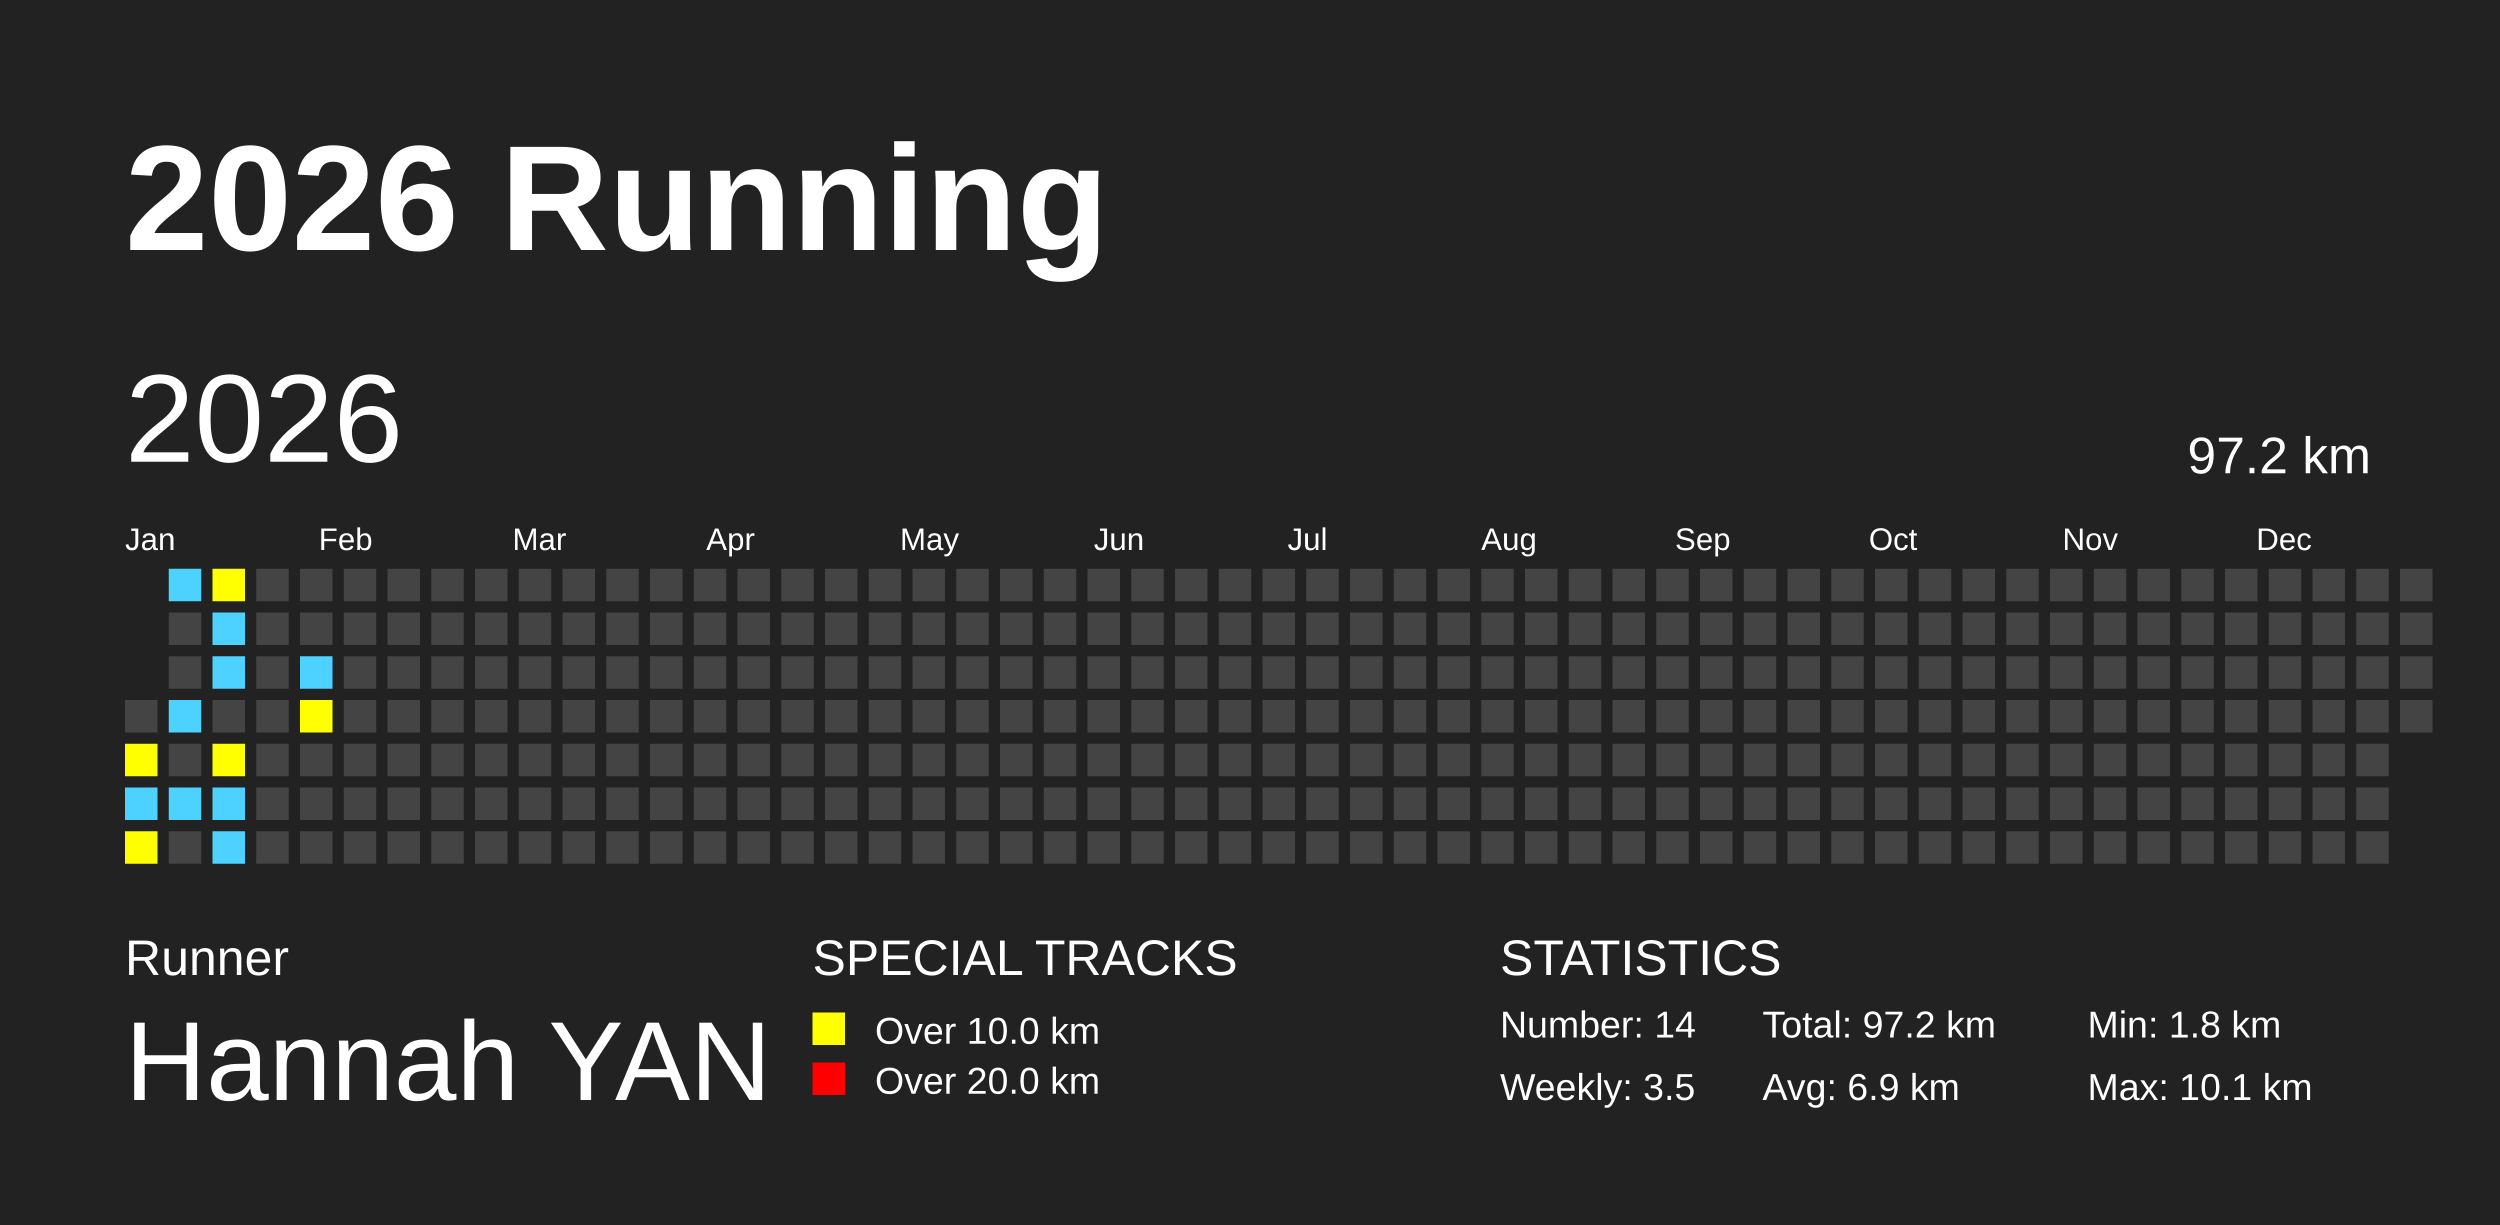
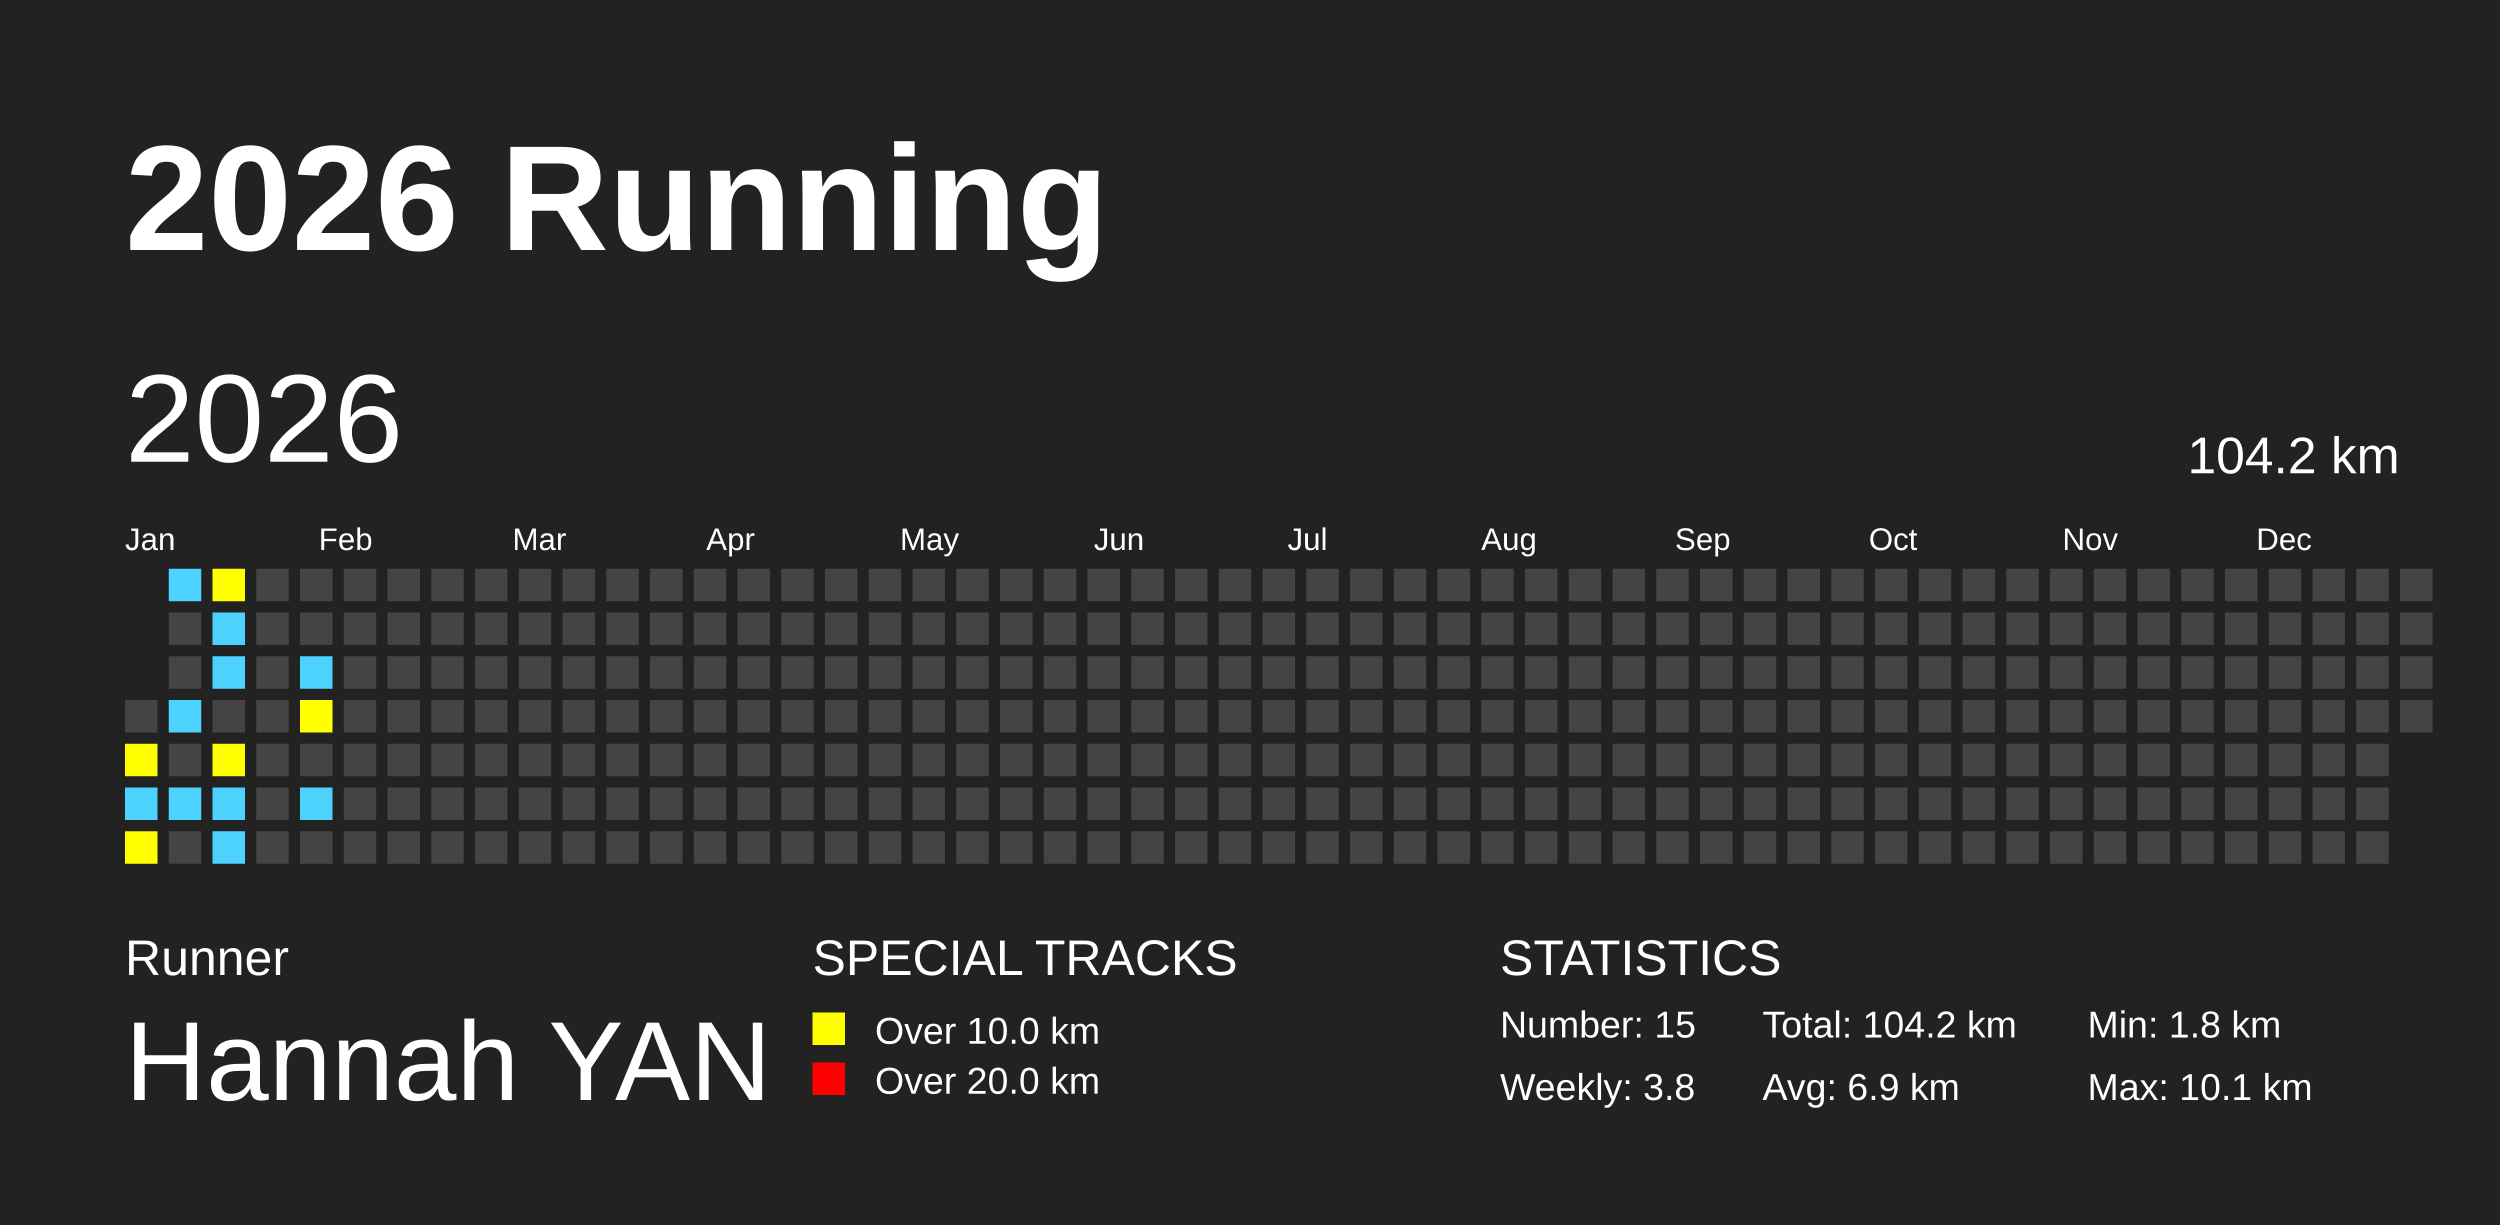
<svg xmlns="http://www.w3.org/2000/svg" baseProfile="full" height="98mm" version="1.1" viewBox="0,0,200,98" width="200mm">
  <defs />
  <rect fill="#222222" height="98" width="200" x="0" y="0" />
  <text fill="#FFFFFF" style="font-size:12px; font-family:Arial; font-weight:bold;" x="10" y="20">2026 Running</text>
  <text fill="#FFFFFF" style="font-size:4px; font-family:Arial" x="10" y="78">Runner</text>
  <text fill="#FFFFFF" style="font-size:9px; font-family:Arial" x="10" y="88">Hannah YAN</text>
  <text fill="#FFFFFF" style="font-size:4px; font-family:Arial" x="65" y="78">SPECIAL TRACKS</text>
  <rect fill="yellow" height="2.6" width="2.6" x="65" y="81" />
  <text fill="#FFFFFF" style="font-size:3px; font-family:Arial" x="70" y="83.5">Over 10.0 km</text>
  <rect fill="red" height="2.6" width="2.6" x="65" y="85" />
  <text fill="#FFFFFF" style="font-size:3px; font-family:Arial" x="70" y="87.5">Over 20.0 km</text>
  <text fill="#FFFFFF" style="font-size:4px; font-family:Arial" x="120" y="78">STATISTICS</text>
-   <text fill="#FFFFFF" style="font-size:3px; font-family:Arial" x="120" y="83">Number: 14</text>
-   <text fill="#FFFFFF" style="font-size:3px; font-family:Arial" x="120" y="88">Weekly: 3.5</text>
-   <text fill="#FFFFFF" style="font-size:3px; font-family:Arial" x="141" y="83">Total: 97.2 km</text>
+   <text fill="#FFFFFF" style="font-size:3px; font-family:Arial" x="120" y="83">Number: 15</text>
+   <text fill="#FFFFFF" style="font-size:3px; font-family:Arial" x="120" y="88">Weekly: 3.8</text>
+   <text fill="#FFFFFF" style="font-size:3px; font-family:Arial" x="141" y="83">Total: 104.2 km</text>
  <text fill="#FFFFFF" style="font-size:3px; font-family:Arial" x="141" y="88">Avg: 6.9 km</text>
  <text fill="#FFFFFF" style="font-size:3px; font-family:Arial" x="167" y="83">Min: 1.8 km</text>
  <text fill="#FFFFFF" style="font-size:3px; font-family:Arial" x="167" y="88">Max: 10.1 km</text>
  <text dominant-baseline="hanging" fill="#FFFFFF" style="font-size:10.0px; font-family:Arial;" x="10" y="30">2026</text>
-   <text dominant-baseline="hanging" fill="#FFFFFF" style="font-size:4.125px; font-family:Arial;" x="175" y="35">97.2 km</text>
+   <text dominant-baseline="hanging" fill="#FFFFFF" style="font-size:4.125px; font-family:Arial;" x="175" y="35">104.2 km</text>
  <text fill="#FFFFFF" style="font-size:2.5px; font-family:Arial" x="10.0" y="44">Jan</text>
  <text fill="#FFFFFF" style="font-size:2.5px; font-family:Arial" x="25.5" y="44">Feb</text>
  <text fill="#FFFFFF" style="font-size:2.5px; font-family:Arial" x="41.0" y="44">Mar</text>
  <text fill="#FFFFFF" style="font-size:2.5px; font-family:Arial" x="56.5" y="44">Apr</text>
  <text fill="#FFFFFF" style="font-size:2.5px; font-family:Arial" x="72.0" y="44">May</text>
  <text fill="#FFFFFF" style="font-size:2.5px; font-family:Arial" x="87.5" y="44">Jun</text>
  <text fill="#FFFFFF" style="font-size:2.5px; font-family:Arial" x="103.0" y="44">Jul</text>
  <text fill="#FFFFFF" style="font-size:2.5px; font-family:Arial" x="118.5" y="44">Aug</text>
  <text fill="#FFFFFF" style="font-size:2.5px; font-family:Arial" x="134.0" y="44">Sep</text>
  <text fill="#FFFFFF" style="font-size:2.5px; font-family:Arial" x="149.5" y="44">Oct</text>
  <text fill="#FFFFFF" style="font-size:2.5px; font-family:Arial" x="165.0" y="44">Nov</text>
  <text fill="#FFFFFF" style="font-size:2.5px; font-family:Arial" x="180.5" y="44">Dec</text>
  <rect fill="#444444" height="2.6" width="2.6" x="10.0" y="56.0" />
  <rect fill="yellow" height="2.6" width="2.6" x="10.0" y="59.5" />
  <rect fill="#4DD2FF" height="2.6" width="2.6" x="10.0" y="63.0" />
  <rect fill="yellow" height="2.6" width="2.6" x="10.0" y="66.5" />
  <rect fill="#4DD2FF" height="2.6" width="2.6" x="13.5" y="45.5" />
  <rect fill="#444444" height="2.6" width="2.6" x="13.5" y="49.0" />
  <rect fill="#444444" height="2.6" width="2.6" x="13.5" y="52.5" />
  <rect fill="#4DD2FF" height="2.6" width="2.6" x="13.5" y="56.0" />
  <rect fill="#444444" height="2.6" width="2.6" x="13.5" y="59.5" />
  <rect fill="#4DD2FF" height="2.6" width="2.6" x="13.5" y="63.0" />
  <rect fill="#444444" height="2.6" width="2.6" x="13.5" y="66.5" />
  <rect fill="yellow" height="2.6" width="2.6" x="17.0" y="45.5" />
  <rect fill="#4DD2FF" height="2.6" width="2.6" x="17.0" y="49.0" />
  <rect fill="#4DD2FF" height="2.6" width="2.6" x="17.0" y="52.5" />
  <rect fill="#444444" height="2.6" width="2.6" x="17.0" y="56.0" />
  <rect fill="yellow" height="2.6" width="2.6" x="17.0" y="59.5" />
  <rect fill="#4DD2FF" height="2.6" width="2.6" x="17.0" y="63.0" />
  <rect fill="#4DD2FF" height="2.6" width="2.6" x="17.0" y="66.5" />
  <rect fill="#444444" height="2.6" width="2.6" x="20.5" y="45.5" />
  <rect fill="#444444" height="2.6" width="2.6" x="20.5" y="49.0" />
  <rect fill="#444444" height="2.6" width="2.6" x="20.5" y="52.5" />
  <rect fill="#444444" height="2.6" width="2.6" x="20.5" y="56.0" />
  <rect fill="#444444" height="2.6" width="2.6" x="20.5" y="59.5" />
  <rect fill="#444444" height="2.6" width="2.6" x="20.5" y="63.0" />
  <rect fill="#444444" height="2.6" width="2.6" x="20.5" y="66.5" />
  <rect fill="#444444" height="2.6" width="2.6" x="24.0" y="45.5" />
  <rect fill="#444444" height="2.6" width="2.6" x="24.0" y="49.0" />
  <rect fill="#4DD2FF" height="2.6" width="2.6" x="24.0" y="52.5" />
  <rect fill="yellow" height="2.6" width="2.6" x="24.0" y="56.0" />
  <rect fill="#444444" height="2.6" width="2.6" x="24.0" y="59.5" />
-   <rect fill="#444444" height="2.6" width="2.6" x="24.0" y="63.0" />
+   <rect fill="#4DD2FF" height="2.6" width="2.6" x="24.0" y="63.0" />
  <rect fill="#444444" height="2.6" width="2.6" x="24.0" y="66.5" />
  <rect fill="#444444" height="2.6" width="2.6" x="27.5" y="45.5" />
  <rect fill="#444444" height="2.6" width="2.6" x="27.5" y="49.0" />
  <rect fill="#444444" height="2.6" width="2.6" x="27.5" y="52.5" />
  <rect fill="#444444" height="2.6" width="2.6" x="27.5" y="56.0" />
  <rect fill="#444444" height="2.6" width="2.6" x="27.5" y="59.5" />
  <rect fill="#444444" height="2.6" width="2.6" x="27.5" y="63.0" />
  <rect fill="#444444" height="2.6" width="2.6" x="27.5" y="66.5" />
  <rect fill="#444444" height="2.6" width="2.6" x="31.0" y="45.5" />
  <rect fill="#444444" height="2.6" width="2.6" x="31.0" y="49.0" />
  <rect fill="#444444" height="2.6" width="2.6" x="31.0" y="52.5" />
  <rect fill="#444444" height="2.6" width="2.6" x="31.0" y="56.0" />
  <rect fill="#444444" height="2.6" width="2.6" x="31.0" y="59.5" />
  <rect fill="#444444" height="2.6" width="2.6" x="31.0" y="63.0" />
  <rect fill="#444444" height="2.6" width="2.6" x="31.0" y="66.5" />
  <rect fill="#444444" height="2.6" width="2.6" x="34.5" y="45.5" />
  <rect fill="#444444" height="2.6" width="2.6" x="34.5" y="49.0" />
  <rect fill="#444444" height="2.6" width="2.6" x="34.5" y="52.5" />
  <rect fill="#444444" height="2.6" width="2.6" x="34.5" y="56.0" />
  <rect fill="#444444" height="2.6" width="2.6" x="34.5" y="59.5" />
  <rect fill="#444444" height="2.6" width="2.6" x="34.5" y="63.0" />
  <rect fill="#444444" height="2.6" width="2.6" x="34.5" y="66.5" />
  <rect fill="#444444" height="2.6" width="2.6" x="38.0" y="45.5" />
  <rect fill="#444444" height="2.6" width="2.6" x="38.0" y="49.0" />
  <rect fill="#444444" height="2.6" width="2.6" x="38.0" y="52.5" />
  <rect fill="#444444" height="2.6" width="2.6" x="38.0" y="56.0" />
  <rect fill="#444444" height="2.6" width="2.6" x="38.0" y="59.5" />
  <rect fill="#444444" height="2.6" width="2.6" x="38.0" y="63.0" />
  <rect fill="#444444" height="2.6" width="2.6" x="38.0" y="66.5" />
  <rect fill="#444444" height="2.6" width="2.6" x="41.5" y="45.5" />
  <rect fill="#444444" height="2.6" width="2.6" x="41.5" y="49.0" />
  <rect fill="#444444" height="2.6" width="2.6" x="41.5" y="52.5" />
  <rect fill="#444444" height="2.6" width="2.6" x="41.5" y="56.0" />
  <rect fill="#444444" height="2.6" width="2.6" x="41.5" y="59.5" />
  <rect fill="#444444" height="2.6" width="2.6" x="41.5" y="63.0" />
  <rect fill="#444444" height="2.6" width="2.6" x="41.5" y="66.5" />
  <rect fill="#444444" height="2.6" width="2.6" x="45.0" y="45.5" />
  <rect fill="#444444" height="2.6" width="2.6" x="45.0" y="49.0" />
  <rect fill="#444444" height="2.6" width="2.6" x="45.0" y="52.5" />
  <rect fill="#444444" height="2.6" width="2.6" x="45.0" y="56.0" />
  <rect fill="#444444" height="2.6" width="2.6" x="45.0" y="59.5" />
  <rect fill="#444444" height="2.6" width="2.6" x="45.0" y="63.0" />
  <rect fill="#444444" height="2.6" width="2.6" x="45.0" y="66.5" />
  <rect fill="#444444" height="2.6" width="2.6" x="48.5" y="45.5" />
  <rect fill="#444444" height="2.6" width="2.6" x="48.5" y="49.0" />
  <rect fill="#444444" height="2.6" width="2.6" x="48.5" y="52.5" />
  <rect fill="#444444" height="2.6" width="2.6" x="48.5" y="56.0" />
  <rect fill="#444444" height="2.6" width="2.6" x="48.5" y="59.5" />
  <rect fill="#444444" height="2.6" width="2.6" x="48.5" y="63.0" />
  <rect fill="#444444" height="2.6" width="2.6" x="48.5" y="66.5" />
  <rect fill="#444444" height="2.6" width="2.6" x="52.0" y="45.5" />
  <rect fill="#444444" height="2.6" width="2.6" x="52.0" y="49.0" />
  <rect fill="#444444" height="2.6" width="2.6" x="52.0" y="52.5" />
  <rect fill="#444444" height="2.6" width="2.6" x="52.0" y="56.0" />
  <rect fill="#444444" height="2.6" width="2.6" x="52.0" y="59.5" />
  <rect fill="#444444" height="2.6" width="2.6" x="52.0" y="63.0" />
  <rect fill="#444444" height="2.6" width="2.6" x="52.0" y="66.5" />
  <rect fill="#444444" height="2.6" width="2.6" x="55.5" y="45.5" />
  <rect fill="#444444" height="2.6" width="2.6" x="55.5" y="49.0" />
  <rect fill="#444444" height="2.6" width="2.6" x="55.5" y="52.5" />
  <rect fill="#444444" height="2.6" width="2.6" x="55.5" y="56.0" />
  <rect fill="#444444" height="2.6" width="2.6" x="55.5" y="59.5" />
  <rect fill="#444444" height="2.6" width="2.6" x="55.5" y="63.0" />
  <rect fill="#444444" height="2.6" width="2.6" x="55.5" y="66.5" />
  <rect fill="#444444" height="2.6" width="2.6" x="59.0" y="45.5" />
  <rect fill="#444444" height="2.6" width="2.6" x="59.0" y="49.0" />
  <rect fill="#444444" height="2.6" width="2.6" x="59.0" y="52.5" />
  <rect fill="#444444" height="2.6" width="2.6" x="59.0" y="56.0" />
  <rect fill="#444444" height="2.6" width="2.6" x="59.0" y="59.5" />
  <rect fill="#444444" height="2.6" width="2.6" x="59.0" y="63.0" />
  <rect fill="#444444" height="2.6" width="2.6" x="59.0" y="66.5" />
  <rect fill="#444444" height="2.6" width="2.6" x="62.5" y="45.5" />
  <rect fill="#444444" height="2.6" width="2.6" x="62.5" y="49.0" />
  <rect fill="#444444" height="2.6" width="2.6" x="62.5" y="52.5" />
  <rect fill="#444444" height="2.6" width="2.6" x="62.5" y="56.0" />
  <rect fill="#444444" height="2.6" width="2.6" x="62.5" y="59.5" />
  <rect fill="#444444" height="2.6" width="2.6" x="62.5" y="63.0" />
  <rect fill="#444444" height="2.6" width="2.6" x="62.5" y="66.5" />
  <rect fill="#444444" height="2.6" width="2.6" x="66.0" y="45.5" />
  <rect fill="#444444" height="2.6" width="2.6" x="66.0" y="49.0" />
  <rect fill="#444444" height="2.6" width="2.6" x="66.0" y="52.5" />
  <rect fill="#444444" height="2.6" width="2.6" x="66.0" y="56.0" />
  <rect fill="#444444" height="2.6" width="2.6" x="66.0" y="59.5" />
  <rect fill="#444444" height="2.6" width="2.6" x="66.0" y="63.0" />
  <rect fill="#444444" height="2.6" width="2.6" x="66.0" y="66.5" />
  <rect fill="#444444" height="2.6" width="2.6" x="69.5" y="45.5" />
  <rect fill="#444444" height="2.6" width="2.6" x="69.5" y="49.0" />
  <rect fill="#444444" height="2.6" width="2.6" x="69.5" y="52.5" />
  <rect fill="#444444" height="2.6" width="2.6" x="69.5" y="56.0" />
  <rect fill="#444444" height="2.6" width="2.6" x="69.5" y="59.5" />
  <rect fill="#444444" height="2.6" width="2.6" x="69.5" y="63.0" />
  <rect fill="#444444" height="2.6" width="2.6" x="69.5" y="66.5" />
  <rect fill="#444444" height="2.6" width="2.6" x="73.0" y="45.5" />
  <rect fill="#444444" height="2.6" width="2.6" x="73.0" y="49.0" />
  <rect fill="#444444" height="2.6" width="2.6" x="73.0" y="52.5" />
  <rect fill="#444444" height="2.6" width="2.6" x="73.0" y="56.0" />
  <rect fill="#444444" height="2.6" width="2.6" x="73.0" y="59.5" />
  <rect fill="#444444" height="2.6" width="2.6" x="73.0" y="63.0" />
  <rect fill="#444444" height="2.6" width="2.6" x="73.0" y="66.5" />
  <rect fill="#444444" height="2.6" width="2.6" x="76.5" y="45.5" />
  <rect fill="#444444" height="2.6" width="2.6" x="76.5" y="49.0" />
  <rect fill="#444444" height="2.6" width="2.6" x="76.5" y="52.5" />
  <rect fill="#444444" height="2.6" width="2.6" x="76.5" y="56.0" />
  <rect fill="#444444" height="2.6" width="2.6" x="76.5" y="59.5" />
  <rect fill="#444444" height="2.6" width="2.6" x="76.5" y="63.0" />
  <rect fill="#444444" height="2.6" width="2.6" x="76.5" y="66.5" />
  <rect fill="#444444" height="2.6" width="2.6" x="80.0" y="45.5" />
  <rect fill="#444444" height="2.6" width="2.6" x="80.0" y="49.0" />
  <rect fill="#444444" height="2.6" width="2.6" x="80.0" y="52.5" />
  <rect fill="#444444" height="2.6" width="2.6" x="80.0" y="56.0" />
  <rect fill="#444444" height="2.6" width="2.6" x="80.0" y="59.5" />
  <rect fill="#444444" height="2.6" width="2.6" x="80.0" y="63.0" />
  <rect fill="#444444" height="2.6" width="2.6" x="80.0" y="66.5" />
  <rect fill="#444444" height="2.6" width="2.6" x="83.5" y="45.5" />
  <rect fill="#444444" height="2.6" width="2.6" x="83.5" y="49.0" />
  <rect fill="#444444" height="2.6" width="2.6" x="83.5" y="52.5" />
  <rect fill="#444444" height="2.6" width="2.6" x="83.5" y="56.0" />
  <rect fill="#444444" height="2.6" width="2.6" x="83.5" y="59.5" />
  <rect fill="#444444" height="2.6" width="2.6" x="83.5" y="63.0" />
  <rect fill="#444444" height="2.6" width="2.6" x="83.5" y="66.5" />
  <rect fill="#444444" height="2.6" width="2.6" x="87.0" y="45.5" />
  <rect fill="#444444" height="2.6" width="2.6" x="87.0" y="49.0" />
  <rect fill="#444444" height="2.6" width="2.6" x="87.0" y="52.5" />
  <rect fill="#444444" height="2.6" width="2.6" x="87.0" y="56.0" />
  <rect fill="#444444" height="2.6" width="2.6" x="87.0" y="59.5" />
  <rect fill="#444444" height="2.6" width="2.6" x="87.0" y="63.0" />
  <rect fill="#444444" height="2.6" width="2.6" x="87.0" y="66.5" />
  <rect fill="#444444" height="2.6" width="2.6" x="90.5" y="45.5" />
  <rect fill="#444444" height="2.6" width="2.6" x="90.5" y="49.0" />
  <rect fill="#444444" height="2.6" width="2.6" x="90.5" y="52.5" />
  <rect fill="#444444" height="2.6" width="2.6" x="90.5" y="56.0" />
  <rect fill="#444444" height="2.6" width="2.6" x="90.5" y="59.5" />
  <rect fill="#444444" height="2.6" width="2.6" x="90.5" y="63.0" />
  <rect fill="#444444" height="2.6" width="2.6" x="90.5" y="66.5" />
  <rect fill="#444444" height="2.6" width="2.6" x="94.0" y="45.5" />
  <rect fill="#444444" height="2.6" width="2.6" x="94.0" y="49.0" />
  <rect fill="#444444" height="2.6" width="2.6" x="94.0" y="52.5" />
  <rect fill="#444444" height="2.6" width="2.6" x="94.0" y="56.0" />
  <rect fill="#444444" height="2.6" width="2.6" x="94.0" y="59.5" />
  <rect fill="#444444" height="2.6" width="2.6" x="94.0" y="63.0" />
  <rect fill="#444444" height="2.6" width="2.6" x="94.0" y="66.5" />
  <rect fill="#444444" height="2.6" width="2.6" x="97.5" y="45.5" />
  <rect fill="#444444" height="2.6" width="2.6" x="97.5" y="49.0" />
  <rect fill="#444444" height="2.6" width="2.6" x="97.5" y="52.5" />
  <rect fill="#444444" height="2.6" width="2.6" x="97.5" y="56.0" />
  <rect fill="#444444" height="2.6" width="2.6" x="97.5" y="59.5" />
  <rect fill="#444444" height="2.6" width="2.6" x="97.5" y="63.0" />
  <rect fill="#444444" height="2.6" width="2.6" x="97.5" y="66.5" />
  <rect fill="#444444" height="2.6" width="2.6" x="101.0" y="45.5" />
  <rect fill="#444444" height="2.6" width="2.6" x="101.0" y="49.0" />
  <rect fill="#444444" height="2.6" width="2.6" x="101.0" y="52.5" />
  <rect fill="#444444" height="2.6" width="2.6" x="101.0" y="56.0" />
  <rect fill="#444444" height="2.6" width="2.6" x="101.0" y="59.5" />
  <rect fill="#444444" height="2.6" width="2.6" x="101.0" y="63.0" />
  <rect fill="#444444" height="2.6" width="2.6" x="101.0" y="66.5" />
  <rect fill="#444444" height="2.6" width="2.6" x="104.5" y="45.5" />
  <rect fill="#444444" height="2.6" width="2.6" x="104.5" y="49.0" />
  <rect fill="#444444" height="2.6" width="2.6" x="104.5" y="52.5" />
  <rect fill="#444444" height="2.6" width="2.6" x="104.5" y="56.0" />
  <rect fill="#444444" height="2.6" width="2.6" x="104.5" y="59.5" />
  <rect fill="#444444" height="2.6" width="2.6" x="104.5" y="63.0" />
  <rect fill="#444444" height="2.6" width="2.6" x="104.5" y="66.5" />
  <rect fill="#444444" height="2.6" width="2.6" x="108.0" y="45.5" />
  <rect fill="#444444" height="2.6" width="2.6" x="108.0" y="49.0" />
  <rect fill="#444444" height="2.6" width="2.6" x="108.0" y="52.5" />
  <rect fill="#444444" height="2.6" width="2.6" x="108.0" y="56.0" />
  <rect fill="#444444" height="2.6" width="2.6" x="108.0" y="59.5" />
  <rect fill="#444444" height="2.6" width="2.6" x="108.0" y="63.0" />
  <rect fill="#444444" height="2.6" width="2.6" x="108.0" y="66.5" />
  <rect fill="#444444" height="2.6" width="2.6" x="111.5" y="45.5" />
  <rect fill="#444444" height="2.6" width="2.6" x="111.5" y="49.0" />
  <rect fill="#444444" height="2.6" width="2.6" x="111.5" y="52.5" />
  <rect fill="#444444" height="2.6" width="2.6" x="111.5" y="56.0" />
  <rect fill="#444444" height="2.6" width="2.6" x="111.5" y="59.5" />
  <rect fill="#444444" height="2.6" width="2.6" x="111.5" y="63.0" />
  <rect fill="#444444" height="2.6" width="2.6" x="111.5" y="66.5" />
  <rect fill="#444444" height="2.6" width="2.6" x="115.0" y="45.5" />
  <rect fill="#444444" height="2.6" width="2.6" x="115.0" y="49.0" />
  <rect fill="#444444" height="2.6" width="2.6" x="115.0" y="52.5" />
  <rect fill="#444444" height="2.6" width="2.6" x="115.0" y="56.0" />
  <rect fill="#444444" height="2.6" width="2.6" x="115.0" y="59.5" />
  <rect fill="#444444" height="2.6" width="2.6" x="115.0" y="63.0" />
  <rect fill="#444444" height="2.6" width="2.6" x="115.0" y="66.5" />
  <rect fill="#444444" height="2.6" width="2.6" x="118.5" y="45.5" />
  <rect fill="#444444" height="2.6" width="2.6" x="118.5" y="49.0" />
  <rect fill="#444444" height="2.6" width="2.6" x="118.5" y="52.5" />
  <rect fill="#444444" height="2.6" width="2.6" x="118.5" y="56.0" />
  <rect fill="#444444" height="2.6" width="2.6" x="118.5" y="59.5" />
  <rect fill="#444444" height="2.6" width="2.6" x="118.5" y="63.0" />
  <rect fill="#444444" height="2.6" width="2.6" x="118.5" y="66.5" />
  <rect fill="#444444" height="2.6" width="2.6" x="122.0" y="45.5" />
  <rect fill="#444444" height="2.6" width="2.6" x="122.0" y="49.0" />
  <rect fill="#444444" height="2.6" width="2.6" x="122.0" y="52.5" />
  <rect fill="#444444" height="2.6" width="2.6" x="122.0" y="56.0" />
  <rect fill="#444444" height="2.6" width="2.6" x="122.0" y="59.5" />
  <rect fill="#444444" height="2.6" width="2.6" x="122.0" y="63.0" />
  <rect fill="#444444" height="2.6" width="2.6" x="122.0" y="66.5" />
  <rect fill="#444444" height="2.6" width="2.6" x="125.5" y="45.5" />
  <rect fill="#444444" height="2.6" width="2.6" x="125.5" y="49.0" />
  <rect fill="#444444" height="2.6" width="2.6" x="125.5" y="52.5" />
  <rect fill="#444444" height="2.6" width="2.6" x="125.5" y="56.0" />
  <rect fill="#444444" height="2.6" width="2.6" x="125.5" y="59.5" />
  <rect fill="#444444" height="2.6" width="2.6" x="125.5" y="63.0" />
  <rect fill="#444444" height="2.6" width="2.6" x="125.5" y="66.5" />
  <rect fill="#444444" height="2.6" width="2.6" x="129.0" y="45.5" />
  <rect fill="#444444" height="2.6" width="2.6" x="129.0" y="49.0" />
  <rect fill="#444444" height="2.6" width="2.6" x="129.0" y="52.5" />
  <rect fill="#444444" height="2.6" width="2.6" x="129.0" y="56.0" />
  <rect fill="#444444" height="2.6" width="2.6" x="129.0" y="59.5" />
  <rect fill="#444444" height="2.6" width="2.6" x="129.0" y="63.0" />
  <rect fill="#444444" height="2.6" width="2.6" x="129.0" y="66.5" />
  <rect fill="#444444" height="2.6" width="2.6" x="132.5" y="45.5" />
  <rect fill="#444444" height="2.6" width="2.6" x="132.5" y="49.0" />
  <rect fill="#444444" height="2.6" width="2.6" x="132.5" y="52.5" />
  <rect fill="#444444" height="2.6" width="2.6" x="132.5" y="56.0" />
  <rect fill="#444444" height="2.6" width="2.6" x="132.5" y="59.5" />
  <rect fill="#444444" height="2.6" width="2.6" x="132.5" y="63.0" />
  <rect fill="#444444" height="2.6" width="2.6" x="132.5" y="66.5" />
  <rect fill="#444444" height="2.6" width="2.6" x="136.0" y="45.5" />
  <rect fill="#444444" height="2.6" width="2.6" x="136.0" y="49.0" />
  <rect fill="#444444" height="2.6" width="2.6" x="136.0" y="52.5" />
  <rect fill="#444444" height="2.6" width="2.6" x="136.0" y="56.0" />
  <rect fill="#444444" height="2.6" width="2.6" x="136.0" y="59.5" />
  <rect fill="#444444" height="2.6" width="2.6" x="136.0" y="63.0" />
  <rect fill="#444444" height="2.6" width="2.6" x="136.0" y="66.5" />
  <rect fill="#444444" height="2.6" width="2.6" x="139.5" y="45.5" />
  <rect fill="#444444" height="2.6" width="2.6" x="139.5" y="49.0" />
  <rect fill="#444444" height="2.6" width="2.6" x="139.5" y="52.5" />
  <rect fill="#444444" height="2.6" width="2.6" x="139.5" y="56.0" />
  <rect fill="#444444" height="2.6" width="2.6" x="139.5" y="59.5" />
  <rect fill="#444444" height="2.6" width="2.6" x="139.5" y="63.0" />
  <rect fill="#444444" height="2.6" width="2.6" x="139.5" y="66.5" />
  <rect fill="#444444" height="2.6" width="2.6" x="143.0" y="45.5" />
  <rect fill="#444444" height="2.6" width="2.6" x="143.0" y="49.0" />
  <rect fill="#444444" height="2.6" width="2.6" x="143.0" y="52.5" />
  <rect fill="#444444" height="2.6" width="2.6" x="143.0" y="56.0" />
  <rect fill="#444444" height="2.6" width="2.6" x="143.0" y="59.5" />
  <rect fill="#444444" height="2.6" width="2.6" x="143.0" y="63.0" />
  <rect fill="#444444" height="2.6" width="2.6" x="143.0" y="66.5" />
  <rect fill="#444444" height="2.6" width="2.6" x="146.5" y="45.5" />
  <rect fill="#444444" height="2.6" width="2.6" x="146.5" y="49.0" />
  <rect fill="#444444" height="2.6" width="2.6" x="146.5" y="52.5" />
  <rect fill="#444444" height="2.6" width="2.6" x="146.5" y="56.0" />
  <rect fill="#444444" height="2.6" width="2.6" x="146.5" y="59.5" />
  <rect fill="#444444" height="2.6" width="2.6" x="146.5" y="63.0" />
  <rect fill="#444444" height="2.6" width="2.6" x="146.5" y="66.5" />
  <rect fill="#444444" height="2.6" width="2.6" x="150.0" y="45.5" />
  <rect fill="#444444" height="2.6" width="2.6" x="150.0" y="49.0" />
  <rect fill="#444444" height="2.6" width="2.6" x="150.0" y="52.5" />
  <rect fill="#444444" height="2.6" width="2.6" x="150.0" y="56.0" />
  <rect fill="#444444" height="2.6" width="2.6" x="150.0" y="59.5" />
  <rect fill="#444444" height="2.6" width="2.6" x="150.0" y="63.0" />
  <rect fill="#444444" height="2.6" width="2.6" x="150.0" y="66.5" />
  <rect fill="#444444" height="2.6" width="2.6" x="153.5" y="45.5" />
  <rect fill="#444444" height="2.6" width="2.6" x="153.5" y="49.0" />
  <rect fill="#444444" height="2.6" width="2.6" x="153.5" y="52.5" />
  <rect fill="#444444" height="2.6" width="2.6" x="153.5" y="56.0" />
  <rect fill="#444444" height="2.6" width="2.6" x="153.5" y="59.5" />
  <rect fill="#444444" height="2.6" width="2.6" x="153.5" y="63.0" />
  <rect fill="#444444" height="2.6" width="2.6" x="153.5" y="66.5" />
  <rect fill="#444444" height="2.6" width="2.6" x="157.0" y="45.5" />
  <rect fill="#444444" height="2.6" width="2.6" x="157.0" y="49.0" />
  <rect fill="#444444" height="2.6" width="2.6" x="157.0" y="52.5" />
  <rect fill="#444444" height="2.6" width="2.6" x="157.0" y="56.0" />
  <rect fill="#444444" height="2.6" width="2.6" x="157.0" y="59.5" />
  <rect fill="#444444" height="2.6" width="2.6" x="157.0" y="63.0" />
  <rect fill="#444444" height="2.6" width="2.6" x="157.0" y="66.5" />
  <rect fill="#444444" height="2.6" width="2.6" x="160.5" y="45.5" />
  <rect fill="#444444" height="2.6" width="2.6" x="160.5" y="49.0" />
  <rect fill="#444444" height="2.6" width="2.6" x="160.5" y="52.5" />
  <rect fill="#444444" height="2.6" width="2.6" x="160.5" y="56.0" />
  <rect fill="#444444" height="2.6" width="2.6" x="160.5" y="59.5" />
  <rect fill="#444444" height="2.6" width="2.6" x="160.5" y="63.0" />
  <rect fill="#444444" height="2.6" width="2.6" x="160.5" y="66.5" />
  <rect fill="#444444" height="2.6" width="2.6" x="164.0" y="45.5" />
  <rect fill="#444444" height="2.6" width="2.6" x="164.0" y="49.0" />
  <rect fill="#444444" height="2.6" width="2.6" x="164.0" y="52.5" />
  <rect fill="#444444" height="2.6" width="2.6" x="164.0" y="56.0" />
  <rect fill="#444444" height="2.6" width="2.6" x="164.0" y="59.5" />
  <rect fill="#444444" height="2.6" width="2.6" x="164.0" y="63.0" />
  <rect fill="#444444" height="2.6" width="2.6" x="164.0" y="66.5" />
  <rect fill="#444444" height="2.6" width="2.6" x="167.5" y="45.5" />
  <rect fill="#444444" height="2.6" width="2.6" x="167.5" y="49.0" />
  <rect fill="#444444" height="2.6" width="2.6" x="167.5" y="52.5" />
  <rect fill="#444444" height="2.6" width="2.6" x="167.5" y="56.0" />
  <rect fill="#444444" height="2.6" width="2.6" x="167.5" y="59.5" />
  <rect fill="#444444" height="2.6" width="2.6" x="167.5" y="63.0" />
  <rect fill="#444444" height="2.6" width="2.6" x="167.5" y="66.5" />
  <rect fill="#444444" height="2.6" width="2.6" x="171.0" y="45.5" />
  <rect fill="#444444" height="2.6" width="2.6" x="171.0" y="49.0" />
  <rect fill="#444444" height="2.6" width="2.6" x="171.0" y="52.5" />
  <rect fill="#444444" height="2.6" width="2.6" x="171.0" y="56.0" />
  <rect fill="#444444" height="2.6" width="2.6" x="171.0" y="59.5" />
  <rect fill="#444444" height="2.6" width="2.6" x="171.0" y="63.0" />
  <rect fill="#444444" height="2.6" width="2.6" x="171.0" y="66.5" />
  <rect fill="#444444" height="2.6" width="2.6" x="174.5" y="45.5" />
  <rect fill="#444444" height="2.6" width="2.6" x="174.5" y="49.0" />
  <rect fill="#444444" height="2.6" width="2.6" x="174.5" y="52.5" />
  <rect fill="#444444" height="2.6" width="2.6" x="174.5" y="56.0" />
  <rect fill="#444444" height="2.6" width="2.6" x="174.5" y="59.5" />
  <rect fill="#444444" height="2.6" width="2.6" x="174.5" y="63.0" />
  <rect fill="#444444" height="2.6" width="2.6" x="174.5" y="66.5" />
  <rect fill="#444444" height="2.6" width="2.6" x="178.0" y="45.5" />
  <rect fill="#444444" height="2.6" width="2.6" x="178.0" y="49.0" />
  <rect fill="#444444" height="2.6" width="2.6" x="178.0" y="52.5" />
  <rect fill="#444444" height="2.6" width="2.6" x="178.0" y="56.0" />
  <rect fill="#444444" height="2.6" width="2.6" x="178.0" y="59.5" />
  <rect fill="#444444" height="2.6" width="2.6" x="178.0" y="63.0" />
  <rect fill="#444444" height="2.6" width="2.6" x="178.0" y="66.5" />
  <rect fill="#444444" height="2.6" width="2.6" x="181.5" y="45.5" />
  <rect fill="#444444" height="2.6" width="2.6" x="181.5" y="49.0" />
  <rect fill="#444444" height="2.6" width="2.6" x="181.5" y="52.5" />
  <rect fill="#444444" height="2.6" width="2.6" x="181.5" y="56.0" />
  <rect fill="#444444" height="2.6" width="2.6" x="181.5" y="59.5" />
  <rect fill="#444444" height="2.6" width="2.6" x="181.5" y="63.0" />
  <rect fill="#444444" height="2.6" width="2.6" x="181.5" y="66.5" />
  <rect fill="#444444" height="2.6" width="2.6" x="185.0" y="45.5" />
  <rect fill="#444444" height="2.6" width="2.6" x="185.0" y="49.0" />
  <rect fill="#444444" height="2.6" width="2.6" x="185.0" y="52.5" />
  <rect fill="#444444" height="2.6" width="2.6" x="185.0" y="56.0" />
  <rect fill="#444444" height="2.6" width="2.6" x="185.0" y="59.5" />
  <rect fill="#444444" height="2.6" width="2.6" x="185.0" y="63.0" />
  <rect fill="#444444" height="2.6" width="2.6" x="185.0" y="66.5" />
  <rect fill="#444444" height="2.6" width="2.6" x="188.5" y="45.5" />
  <rect fill="#444444" height="2.6" width="2.6" x="188.5" y="49.0" />
  <rect fill="#444444" height="2.6" width="2.6" x="188.5" y="52.5" />
  <rect fill="#444444" height="2.6" width="2.6" x="188.5" y="56.0" />
  <rect fill="#444444" height="2.6" width="2.6" x="188.5" y="59.5" />
  <rect fill="#444444" height="2.6" width="2.6" x="188.5" y="63.0" />
  <rect fill="#444444" height="2.6" width="2.6" x="188.5" y="66.5" />
  <rect fill="#444444" height="2.6" width="2.6" x="192.0" y="45.5" />
  <rect fill="#444444" height="2.6" width="2.6" x="192.0" y="49.0" />
  <rect fill="#444444" height="2.6" width="2.6" x="192.0" y="52.5" />
  <rect fill="#444444" height="2.6" width="2.6" x="192.0" y="56.0" />
</svg>
